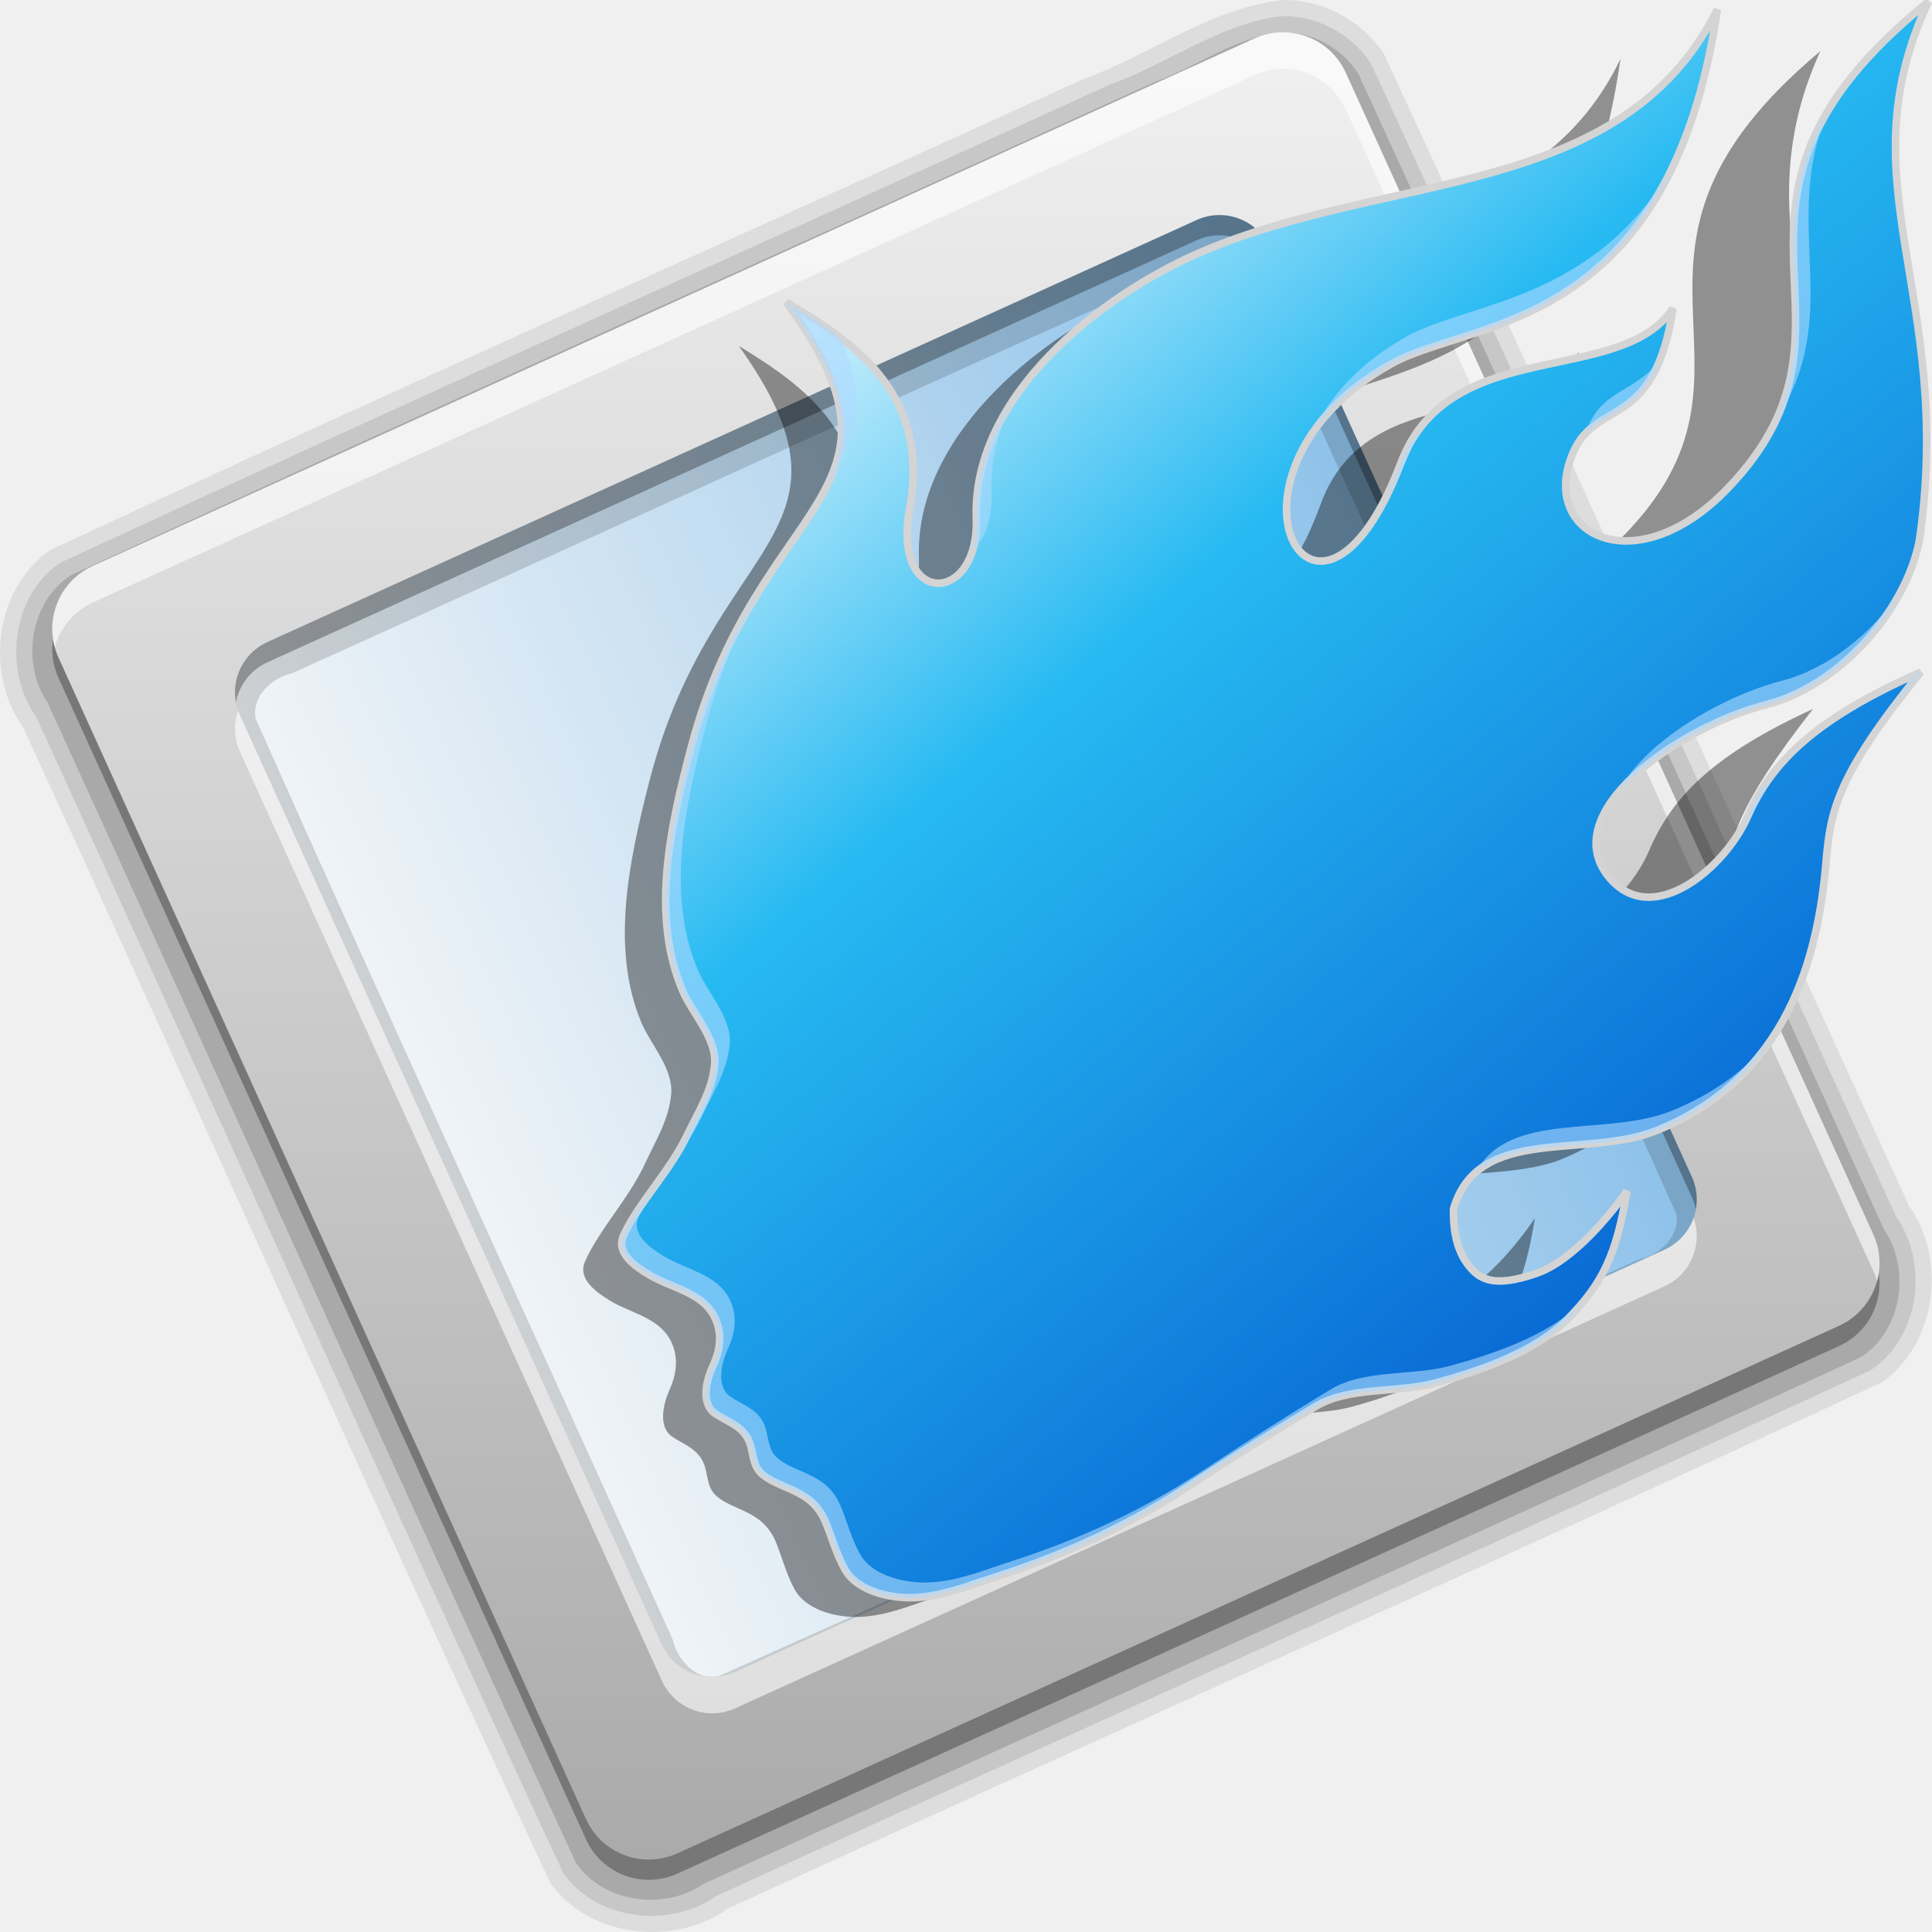
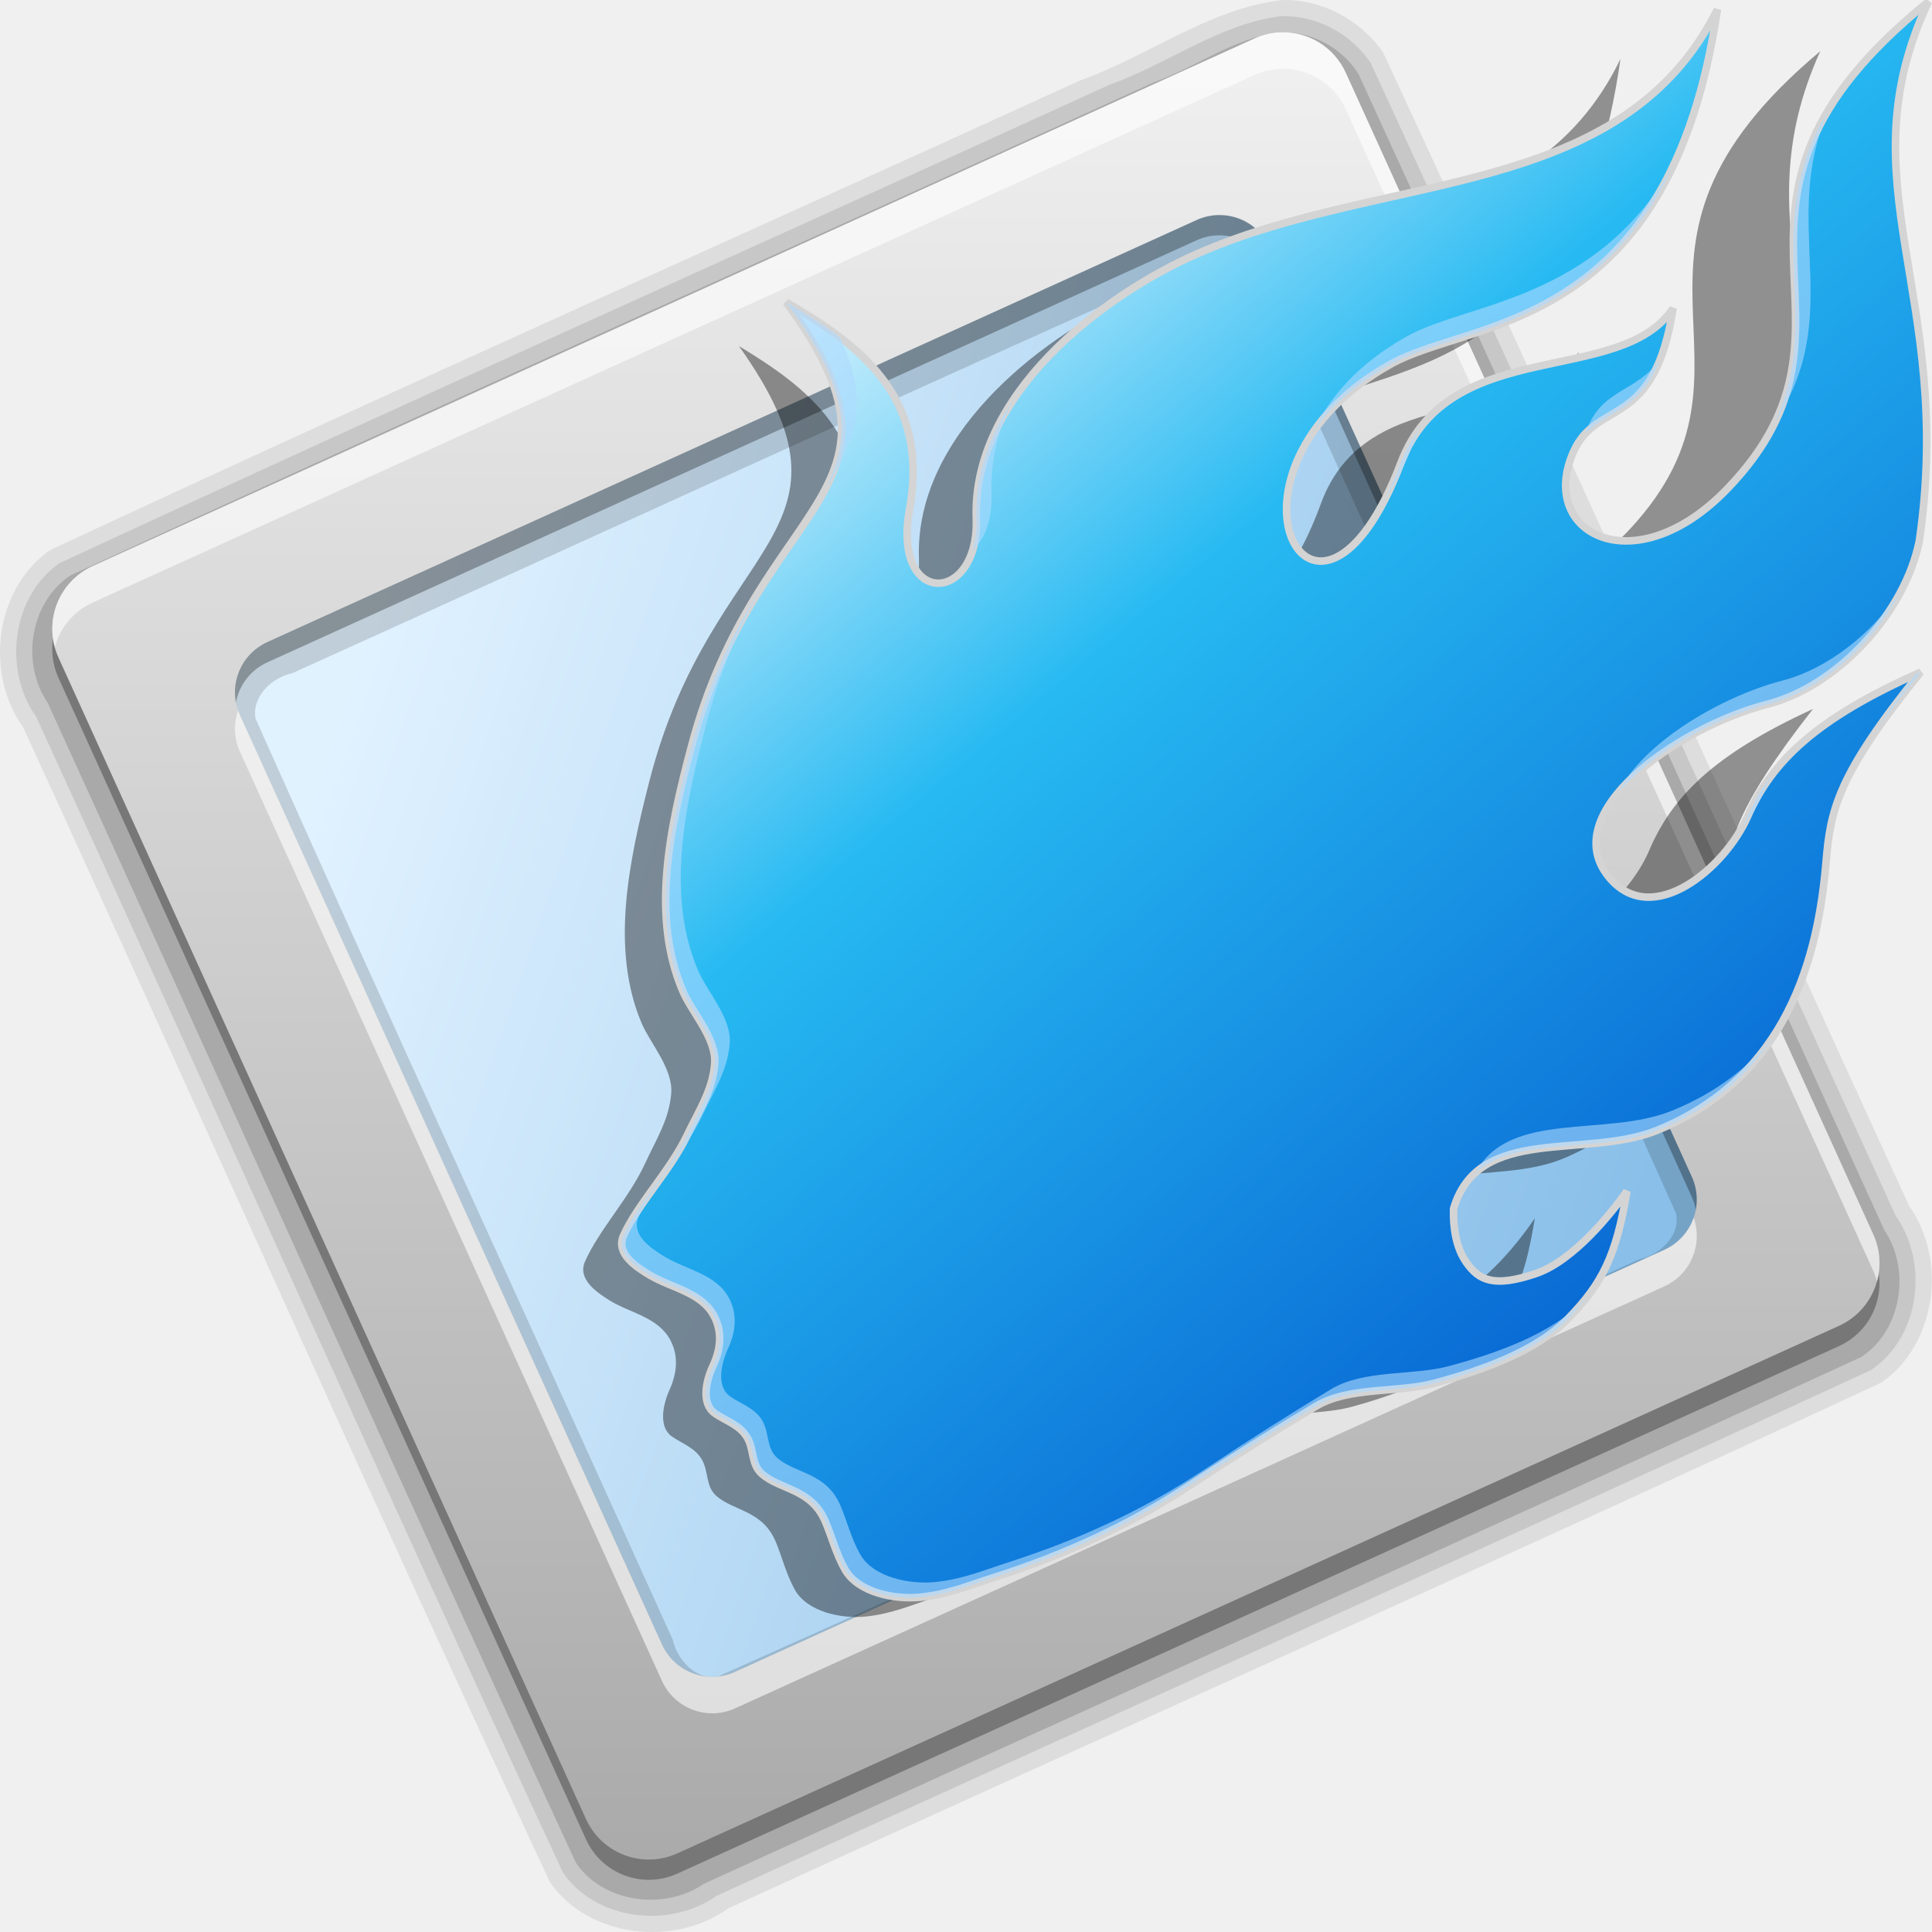
<svg xmlns="http://www.w3.org/2000/svg" xmlns:ns1="http://www.openswatchbook.org/uri/2009/osb" xmlns:xlink="http://www.w3.org/1999/xlink" width="256" height="256" id="svg2" version="1.1">
  <defs id="defs4">
    <linearGradient id="linearGradient4683">
      <stop style="stop-color:#89bfe9;stop-opacity:1;" offset="0" id="stop4685" />
-       <stop style="stop-color:#f8f8f8;stop-opacity:1;" offset="1" id="stop4687" />
+       <stop style="stop-color:#e1f2ff;stop-opacity:1" offset="1" id="stop4687" />
    </linearGradient>
    <linearGradient id="linearGradient6701-4-0">
      <stop id="stop6703-0-7" offset="0" style="stop-color:#ffffff;stop-opacity:1;" />
      <stop style="stop-color:#27baf2;stop-opacity:1;" offset="0.351" id="stop6705-9-8" />
      <stop id="stop6707-4-6" offset="1" style="stop-color:#0053cc;stop-opacity:1;" />
    </linearGradient>
    <linearGradient ns1:paint="gradient" id="linearGradient4156">
      <stop id="stop4158" offset="0" style="stop-color:#a7a7a7;stop-opacity:1" />
      <stop style="stop-color:#e1e1e1;stop-opacity:1;" offset="1" id="stop4160" />
    </linearGradient>
    <linearGradient xlink:href="#linearGradient6701-4-0" id="linearGradient3788" gradientUnits="userSpaceOnUse" gradientTransform="matrix(0.2557629,0,0,0.255793,-0.2423354,783.1984)" x1="349.312" y1="186.907" x2="892.975" y2="835.425" />
    <linearGradient id="linearGradient4094-5">
      <stop id="stop4096-8" offset="0" style="stop-color:#aaaaaa;stop-opacity:1;" />
      <stop id="stop4098-6" offset="1" style="stop-color:#f0f0f0;stop-opacity:1;" />
    </linearGradient>
-     <linearGradient xlink:href="#linearGradient4683" id="linearGradient4689" x1="181.67" y1="-894.6" x2="349.888" y2="-894.6" gradientUnits="userSpaceOnUse" gradientTransform="translate(1.653792,-3.641965)" />
+     <linearGradient xlink:href="#linearGradient4683" id="linearGradient4689" x1="194.077" y1="-955.983" x2="328.984" y2="-828.699" gradientUnits="userSpaceOnUse" gradientTransform="translate(1.653792,-3.641965)" />
    <linearGradient xlink:href="#linearGradient4094-5" id="linearGradient4422" gradientUnits="userSpaceOnUse" gradientTransform="matrix(0.268529,0,0,0.268529,-6.204796,776.4796)" x1="623.248" y1="993.461" x2="623.248" y2="98.363" />
  </defs>
  <g id="layer1" transform="translate(0,-796.3622)">
    <path style="opacity:0.08;fill:#000000;fill-opacity:1;fill-rule:nonzero;stroke:none" d="m 169.883,796.368 c -9.697,1.13 -17.672,7.414 -26.704,10.629 -45.502,20.795 -91.23,41.1 -136.562,62.269 -7.328,5.126 -8.654,16.357 -3.558,23.463 23.403,50.955 46.095,102.236 69.818,153.045 5.139,7.38 16.482,8.612 23.656,3.441 50.876,-23.345 102.057,-46.047 152.797,-69.674 7.304,-5.096 8.684,-16.305 3.621,-23.421 -23.358,-50.865 -46.081,-102.03 -69.667,-152.785 -2.967,-4.324 -8.159,-7.109 -13.401,-6.965 z m -7.846,38.727 c 1.724,2.543 2.207,5.699 3.83,8.312 17.178,38.297 35.117,76.258 51.747,114.792 -2.615,1.961 -5.986,2.391 -8.749,4.105 -38.247,17.194 -76.211,35.07 -114.665,51.724 -2.089,-2.678 -2.445,-6.205 -4.259,-9.033 -17.144,-38.146 -34.99,-75.986 -51.578,-114.373 2.413,-1.984 5.684,-2.262 8.279,-3.947 38.405,-17.26 76.513,-35.193 115.144,-51.932 l 0.156,0.219 0.096,0.134 z" id="path4054-4" />
    <path style="opacity:0.1;fill:#000000;fill-opacity:1;fill-rule:nonzero;stroke:none" d="m 169.455,798.533 c -8.105,1.145 -14.823,6.343 -22.408,9.045 -46.36,21.181 -92.916,41.933 -139.145,63.399 -6.38,4.397 -7.51,14.199 -3.113,20.358 23.368,51.002 46.157,102.269 69.801,153.145 4.399,6.389 14.162,7.478 20.316,3.113 50.946,-23.303 102.098,-46.158 152.952,-69.658 6.549,-4.319 7.766,-14.178 3.34,-20.459 -23.27,-50.862 -46.101,-101.924 -69.541,-152.709 -2.605,-3.973 -7.42,-6.546 -12.201,-6.235 z m -7.485,33.91 c 2.892,0.982 2.991,4.519 4.358,6.8 17.828,39.628 36.239,79.002 53.678,118.796 -0.533,2.882 -3.945,3.221 -6.077,4.331 -39.936,17.955 -79.596,36.539 -119.72,54.057 -2.921,-0.827 -3.2,-4.321 -4.44,-6.606 -17.865,-39.743 -36.368,-79.206 -53.805,-119.133 0.606,-2.841 3.93,-3.172 6.101,-4.288 39.927,-17.955 79.571,-36.556 119.705,-54.033 l 0.201,0.075 z" id="path4024-2" />
    <rect ry="8.226" rx="8.226" transform="matrix(-0.9104911,0.4135286,-0.4134479,-0.9105278,0,0)" y="-982.358" x="183.324" height="168.231" width="168.218" id="rect4679" style="fill:url(#linearGradient4689);fill-opacity:1;fill-rule:nonzero;stroke:none" />
    <path style="opacity:0.15;fill:#000000;fill-opacity:1;fill-rule:nonzero;stroke:none" d="m 169.405,800.656 c -5.991,0.804 -10.94,4.598 -16.536,6.624 -47.81,21.809 -95.764,43.31 -143.49,65.3 -5.398,3.525 -6.653,11.599 -3.094,16.843 23.398,51.233 46.387,102.664 70.03,153.78 3.64,5.322 11.72,6.372 16.939,2.777 51.086,-23.32 102.337,-46.285 153.337,-69.79 5.408,-3.507 6.645,-11.589 3.086,-16.843 -23.254,-51.048 -46.285,-102.198 -69.673,-153.186 -2.221,-3.553 -6.402,-5.75 -10.598,-5.505 z m -7.62,29.563 c 3.091,0.089 4.647,3.366 5.473,5.901 18.257,40.371 36.802,80.616 54.845,121.08 0.546,2.96 -2.188,5.426 -4.868,6.019 -40.713,18.408 -81.294,37.124 -122.112,55.29 -2.962,0.526 -5.379,-2.236 -5.985,-4.885 -18.384,-40.697 -37.088,-81.253 -55.273,-122.037 -0.53,-2.961 2.182,-5.453 4.868,-6.027 40.693,-18.395 81.254,-37.1 122.045,-55.265 0.333,-0.052 0.67,-0.072 1.007,-0.075 z" id="path4010-8" />
    <path style="opacity:0.3;fill:#000000;fill-opacity:1;fill-rule:nonzero;stroke:none" d="m 169.748,803.333 c -1.19,0.033 -2.393,0.308 -3.548,0.832 L 12.305,874.045 c -4.621,2.098 -6.653,7.515 -4.555,12.136 L 77.638,1040.066 c 2.098,4.621 7.508,6.653 12.128,4.555 L 243.66,974.733 c 4.621,-2.098 6.653,-7.508 4.555,-12.128 l -69.888,-153.893 c -1.574,-3.466 -5.011,-5.477 -8.58,-5.379 z m -8.353,24.211 c 2.855,-0.078 5.603,1.533 6.862,4.305 l 55.913,123.114 c 1.679,3.697 0.05,8.021 -3.647,9.7 L 97.409,1020.576 c -3.697,1.679 -8.021,0.05 -9.7,-3.647 L 31.796,893.815 c -1.679,-3.697 -0.05,-8.021 3.647,-9.7 l 123.115,-55.913 c 0.924,-0.42 1.885,-0.632 2.837,-0.658 z" id="path4022-2" />
    <path id="path4021-8" d="m 169.748,800.647 c -1.19,0.033 -2.393,0.308 -3.548,0.832 L 12.305,871.359 c -4.621,2.098 -6.653,7.515 -4.555,12.136 L 77.638,1037.38 c 2.098,4.621 7.508,6.653 12.128,4.555 L 243.66,972.048 c 4.621,-2.098 6.653,-7.508 4.555,-12.128 l -69.888,-153.893 c -1.574,-3.466 -5.011,-5.477 -8.58,-5.379 z m -8.353,24.211 c 2.855,-0.078 5.603,1.533 6.862,4.305 l 55.913,123.114 c 1.679,3.697 0.05,8.021 -3.647,9.7 L 97.409,1017.89 c -3.697,1.679 -8.021,0.05 -9.7,-3.647 L 31.796,891.129 c -1.679,-3.697 -0.05,-8.021 3.647,-9.7 l 123.115,-55.913 c 0.924,-0.42 1.885,-0.632 2.837,-0.658 z" style="fill:url(#linearGradient4422);fill-opacity:1;fill-rule:nonzero;stroke:none" />
    <path style="opacity:0.6;fill:#ffffff;fill-opacity:1;fill-rule:nonzero;stroke:none" d="m 169.749,800.644 c -1.19,0.033 -2.394,0.315 -3.55,0.839 L 12.307,871.359 c -4.163,1.891 -6.219,6.472 -5.052,10.741 0.697,-2.527 2.47,-4.735 5.052,-5.908 L 166.199,806.316 c 1.155,-0.525 2.36,-0.807 3.55,-0.839 3.569,-0.098 7.002,1.913 8.576,5.379 l 69.893,153.901 c 0.208,0.457 0.367,0.916 0.495,1.385 0.55,-1.994 0.431,-4.179 -0.495,-6.218 L 178.325,806.023 c -1.574,-3.466 -5.007,-5.477 -8.576,-5.379 z m -138.2,89.865 c -0.602,1.716 -0.572,3.66 0.243,5.454 l 55.913,123.112 c 1.679,3.697 6.004,5.329 9.701,3.65 L 220.526,966.813 c 3.493,-1.586 5.138,-5.539 3.894,-9.088 -0.638,1.82 -1.99,3.39 -3.894,4.255 L 97.405,1017.892 c -3.697,1.679 -8.022,0.046 -9.701,-3.65 L 31.792,891.13 c -0.094,-0.206 -0.17,-0.412 -0.243,-0.621 z" id="path4080" />
    <g id="g3881">
      <path transform="matrix(0.2421278,0,0,0.2509496,4.132345,787.4808)" style="opacity:0.4;fill:#000000;fill-opacity:1;fill-rule:nonzero;stroke:none;stroke-width:2.3;marker-start:none" d="m 485.817,330.136 c 1.6,44.544 -43.887,46.546 -34.56,-5.015 10.687,-59.077 -27.481,-85.661 -63.943,-107.007 74.058,100.425 -14.61,100.608 -48.96,229.571 -11.655,43.758 -21.169,88.89 -4.48,127.548 4.753,11.011 17.52,24.336 16.385,37.594 -1.187,13.865 -8.431,24.533 -14.215,36.711 -8.806,18.539 -25.423,35.361 -32.979,51.987 -4.173,9.182 6.101,16.101 13.535,20.537 11.207,6.686 26.719,8.834 33.305,21.127 4.589,8.565 3.332,17.687 -0.54,25.982 -3.603,7.719 -6.273,19.532 1.211,24.672 5.501,3.779 12.804,5.877 16.586,12.455 3.651,6.35 1.929,13.945 7.714,18.895 9.639,8.249 25.46,7.469 32.75,24.631 3.392,7.984 5.659,16.867 10.169,24.789 6.833,12.001 25.951,15.687 39.135,14.314 14.187,-1.477 24.605,-5.939 38.232,-10.286 35.322,-11.267 68.452,-26.198 99.952,-46.795 26.728,-17.478 42.546,-27.386 66.586,-41.8 17.183,-10.302 42.244,-6.828 61.37,-11.942 23.625,-6.317 52.491,-16.21 69.268,-33.414 17.727,-18.178 24.979,-32.543 30.54,-66.054 -7.654,10.931 -27.573,36.055 -47.246,42.682 -21.631,7.287 -29.351,3.542 -35.848,-5.644 -5.555,-7.856 -6.979,-18.315 -6.723,-27.95 12.883,-43.777 68.249,-25.551 105.466,-40.644 67.743,-27.473 83.349,-89.882 87.51,-138.878 2.272,-26.756 5.445,-44.629 49.061,-98.473 -54.63,24.188 -77.17,46.411 -89.714,74.852 -11.762,26.667 -49.06,58.063 -71.4,31.871 -28.472,-33.382 35.06,-78.047 81.495,-90.009 37.105,-9.558 71.467,-47.772 78.886,-84.681 18.631,-128.002 -39.637,-184.988 4.74,-279.359 -131.927,106.549 -19.726,164.567 -104.14,252.292 -47.953,49.834 -98.768,23.358 -79.722,-19.22 12.302,-27.5 41.828,-10.8 51.559,-74.228 -27.374,41.108 -115.713,13.311 -141.031,80.134 -44.054,116.273 -105.267,4.363 -4.94,-51.363 42.327,-23.51 144.202,-15.858 168.921,-183.549 -49.552,99.314 -171.122,83.517 -269.014,126.344 -50.434,22.065 -117.207,73.642 -114.919,137.324 z" id="path4076-8" />
      <path id="path3039-0-9" d="m 129.369,865.064 c 0.409,11.394 -11.225,11.906 -8.839,-1.283 2.733,-15.111 -7.029,-21.911 -16.354,-27.372 18.941,25.688 -3.737,25.735 -12.522,58.723 -2.981,11.193 -5.414,22.738 -1.146,32.626 1.216,2.816 4.481,6.225 4.191,9.616 -0.304,3.547 -2.156,6.275 -3.636,9.39 -2.252,4.742 -6.502,9.045 -8.435,13.298 -1.067,2.349 1.56,4.119 3.462,5.253 2.866,1.71 6.834,2.26 8.518,5.404 1.174,2.191 0.852,4.524 -0.138,6.646 -0.922,1.974 -1.604,4.996 0.31,6.311 1.407,0.967 3.275,1.503 4.242,3.186 0.934,1.624 0.493,3.567 1.973,4.833 2.465,2.11 6.512,1.911 8.376,6.3 0.867,2.042 1.447,4.314 2.601,6.341 1.748,3.07 6.637,4.013 10.009,3.661 3.628,-0.378 6.293,-1.519 9.778,-2.631 9.034,-2.882 17.508,-6.701 25.564,-11.97 6.836,-4.471 10.882,-7.005 17.03,-10.692 4.395,-2.635 10.805,-1.747 15.696,-3.055 6.042,-1.616 13.425,-4.146 17.716,-8.547 4.534,-4.65 6.389,-8.324 7.811,-16.896 -1.958,2.796 -7.052,9.223 -12.084,10.918 -5.533,1.864 -7.507,0.906 -9.168,-1.444 -1.421,-2.009 -1.785,-4.685 -1.72,-7.15 3.295,-11.198 17.456,-6.536 26.974,-10.396 17.326,-7.027 21.318,-22.991 22.382,-35.524 0.581,-6.844 1.393,-11.416 12.548,-25.189 -13.972,6.187 -19.737,11.872 -22.946,19.147 -3.008,6.821 -12.548,14.852 -18.261,8.152 -7.282,-8.539 8.967,-19.964 20.843,-23.024 9.49,-2.445 18.279,-12.22 20.176,-21.661 4.765,-32.742 -10.138,-47.319 1.212,-71.458 -33.742,27.254 -5.045,42.095 -26.635,64.535 -12.265,12.747 -25.261,5.975 -20.39,-4.916 3.146,-7.034 10.698,-2.763 13.187,-18.987 -7.001,10.515 -29.595,3.405 -36.071,20.498 -11.267,29.742 -26.924,1.116 -1.264,-13.138 10.826,-6.014 36.882,-4.056 43.204,-46.951 -12.674,25.404 -43.767,21.363 -68.804,32.318 -12.899,5.644 -29.977,18.837 -29.392,35.126 z" style="fill:url(#linearGradient3788);fill-opacity:1;fill-rule:nonzero;stroke:#d4d4d4;stroke-width:1;marker-start:none;stroke-opacity:1;stroke-miterlimit:4;stroke-dasharray:none" />
      <path style="fill:#aedbff;fill-opacity:1;fill-rule:nonzero;stroke:none;stroke-width:2.3;marker-start:none;opacity:0.6" d="M 242.188 14.781 C 232.923 30.344 241.863 42.056 235.156 55.969 C 244.666 41.549 235.805 29.841 242.188 14.781 z M 221.656 22.031 C 211.153 40.034 194.494 40.039 186.375 44.594 C 179.96 48.192 176.121 52.704 174.156 56.969 C 176.365 53.857 179.699 50.817 184.375 48.219 C 193.033 43.409 211.401 43.664 221.656 22.031 z M 104.188 40.062 C 112.77 51.702 112.781 58.064 109.438 64.625 C 113.373 58.42 115.295 53.11 111.281 44.656 C 109.038 42.948 106.595 41.472 104.188 40.062 z M 219.938 47.719 C 216.717 51.928 212.615 51.57 210.5 56.344 C 210.333 56.721 210.188 57.102 210.062 57.469 C 212.926 54.398 217.215 54.517 219.938 47.719 z M 134.125 53.188 C 131.039 57.874 129.174 63.088 129.375 68.688 C 129.433 70.311 129.23 71.733 128.875 72.906 C 130.38 71.58 131.507 69.033 131.375 65.312 C 131.223 61.037 132.274 56.962 134.125 53.188 z M 188.031 56.938 C 187.095 58.203 186.272 59.637 185.625 61.344 C 184.944 63.141 184.234 64.707 183.531 66.094 C 184.903 64.073 186.3 61.407 187.625 57.875 C 187.747 57.55 187.898 57.246 188.031 56.938 z M 100.844 77.969 C 97.502 83.258 94.057 89.769 91.656 98.781 C 88.675 109.974 86.232 121.518 90.5 131.406 C 91.716 134.223 94.978 137.609 94.688 141 C 94.384 144.547 92.542 147.291 91.062 150.406 C 88.81 155.148 84.558 159.435 82.625 163.688 C 81.558 166.036 84.192 167.834 86.094 168.969 C 88.96 170.679 92.909 171.199 94.594 174.344 C 95.767 176.535 95.459 178.878 94.469 181 C 93.547 182.974 92.867 185.998 94.781 187.312 C 96.188 188.279 98.064 188.817 99.031 190.5 C 99.965 192.124 99.521 194.078 101 195.344 C 103.465 197.454 107.51 197.235 109.375 201.625 C 110.242 203.667 110.815 205.942 111.969 207.969 C 113.716 211.039 118.597 211.976 121.969 211.625 C 125.597 211.247 128.265 210.112 131.75 209 C 140.784 206.118 149.256 202.3 157.312 197.031 C 164.149 192.561 168.195 190.031 174.344 186.344 C 178.738 183.708 185.171 184.589 190.062 183.281 C 196.105 181.665 203.49 179.151 207.781 174.75 C 208.821 173.684 209.684 172.66 210.469 171.625 C 210.236 171.877 210.029 172.118 209.781 172.375 C 205.49 176.819 198.105 179.368 192.062 181 C 187.171 182.321 180.738 181.433 176.344 184.094 C 170.195 187.817 166.149 190.392 159.312 194.906 C 151.256 200.227 142.784 204.058 133.75 206.969 C 130.265 208.092 127.597 209.244 123.969 209.625 C 120.597 209.98 115.716 209.037 113.969 205.938 C 112.815 203.891 112.242 201.593 111.375 199.531 C 109.51 195.098 105.465 195.318 103 193.188 C 101.521 191.909 101.965 189.921 101.031 188.281 C 100.064 186.582 98.188 186.039 96.781 185.062 C 94.867 183.735 95.547 180.681 96.469 178.688 C 97.459 176.545 97.767 174.212 96.594 172 C 94.909 168.825 90.96 168.258 88.094 166.531 C 86.192 165.386 83.558 163.591 84.625 161.219 C 86.558 156.924 90.81 152.601 93.062 147.812 C 94.542 144.667 96.384 141.894 96.688 138.312 C 96.978 134.888 93.716 131.438 92.5 128.594 C 88.232 118.608 90.675 106.959 93.656 95.656 C 95.578 88.369 98.173 82.691 100.844 77.969 z M 251.844 78.375 C 247.967 83.979 242.221 88.61 236.156 90.188 C 227.938 92.326 217.628 98.505 214.469 104.969 C 218.841 99.736 227.241 95.125 234.156 93.344 C 241.381 91.482 248.163 85.352 251.844 78.375 z M 254.5 89.062 C 254.241 89.177 254.003 89.292 253.75 89.406 C 251.452 92.43 249.718 94.954 248.406 97.156 C 249.993 94.838 251.959 92.2 254.5 89.062 z M 234.812 102.656 C 233.473 104.421 232.424 106.265 231.562 108.219 C 231.38 108.633 231.197 109.05 230.969 109.469 C 232.051 108.088 232.943 106.605 233.562 105.188 C 233.94 104.324 234.356 103.479 234.812 102.656 z M 234.781 137.625 C 231.592 141.494 227.324 144.809 221.594 147.156 C 212.812 150.753 200.069 147.032 195.562 155.312 C 201.127 150.429 211.891 152.905 219.594 149.781 C 226.632 146.926 231.446 142.6 234.781 137.625 z M 215.562 157.844 C 215.35 158.147 215.094 158.529 214.812 158.906 C 215.06 158.614 215.305 158.312 215.531 158.031 C 215.542 157.965 215.551 157.911 215.562 157.844 z " transform="translate(0,796.3622)" id="path4411" />
    </g>
  </g>
</svg>
